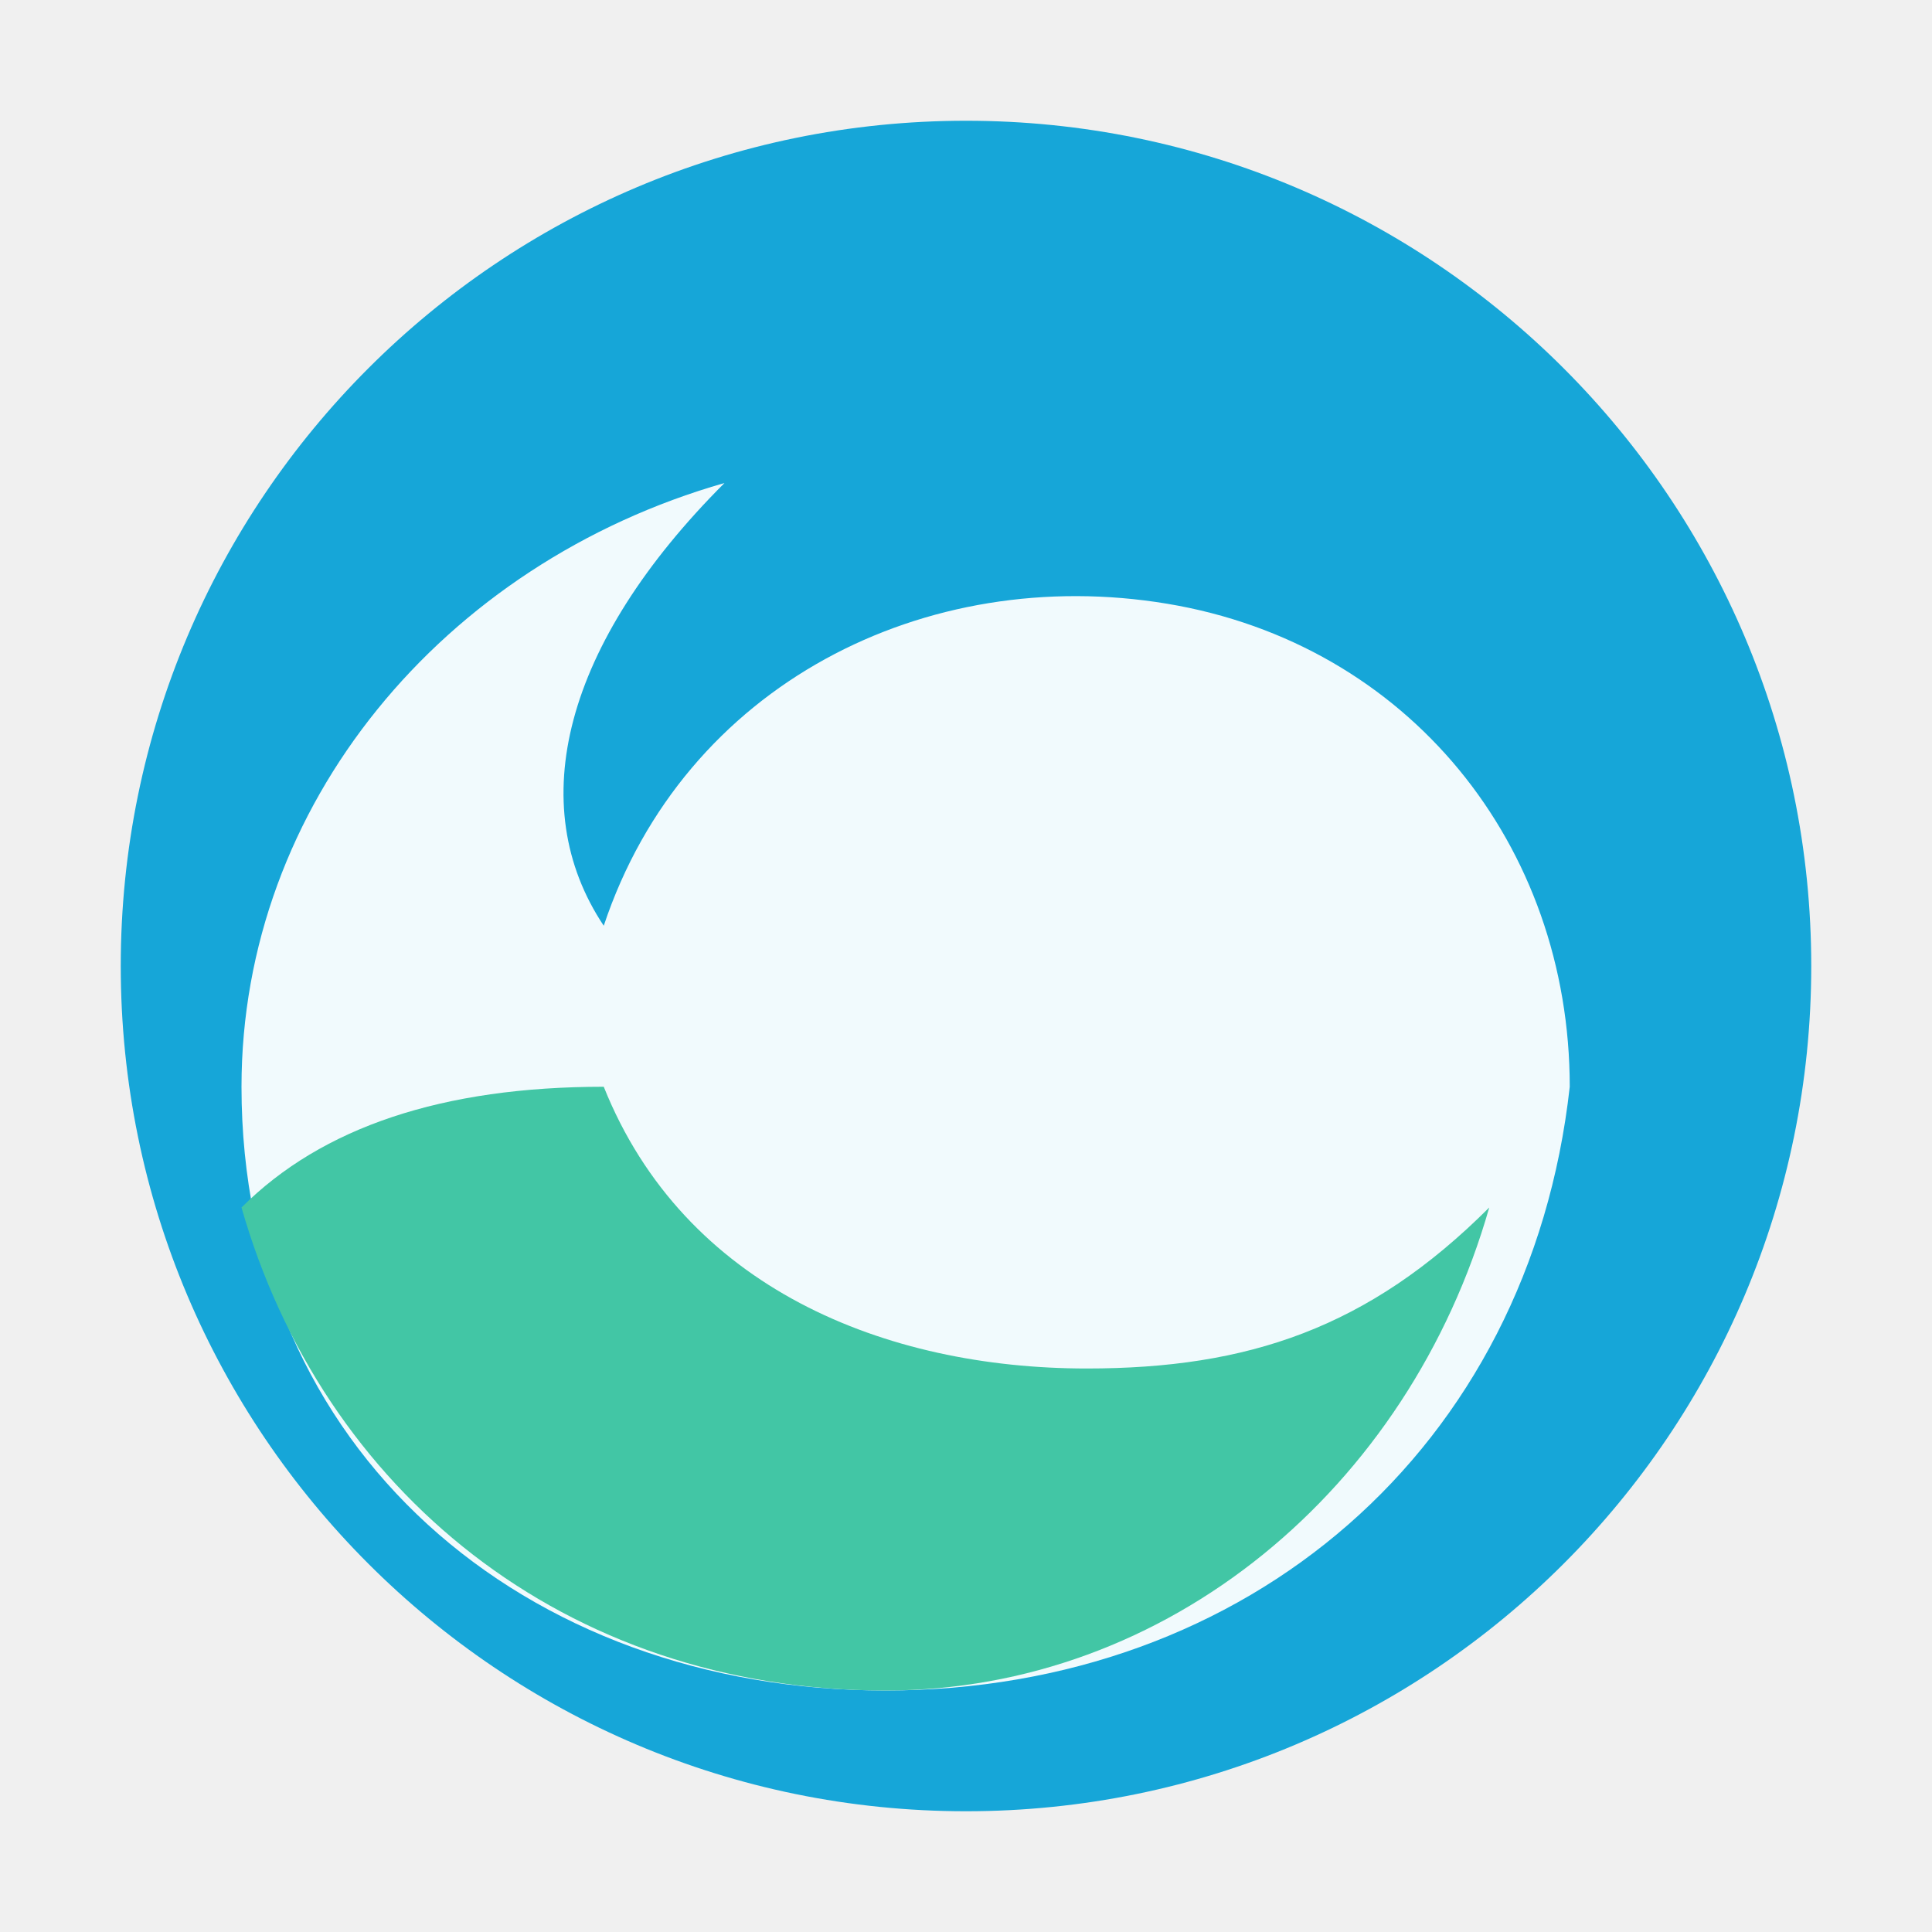
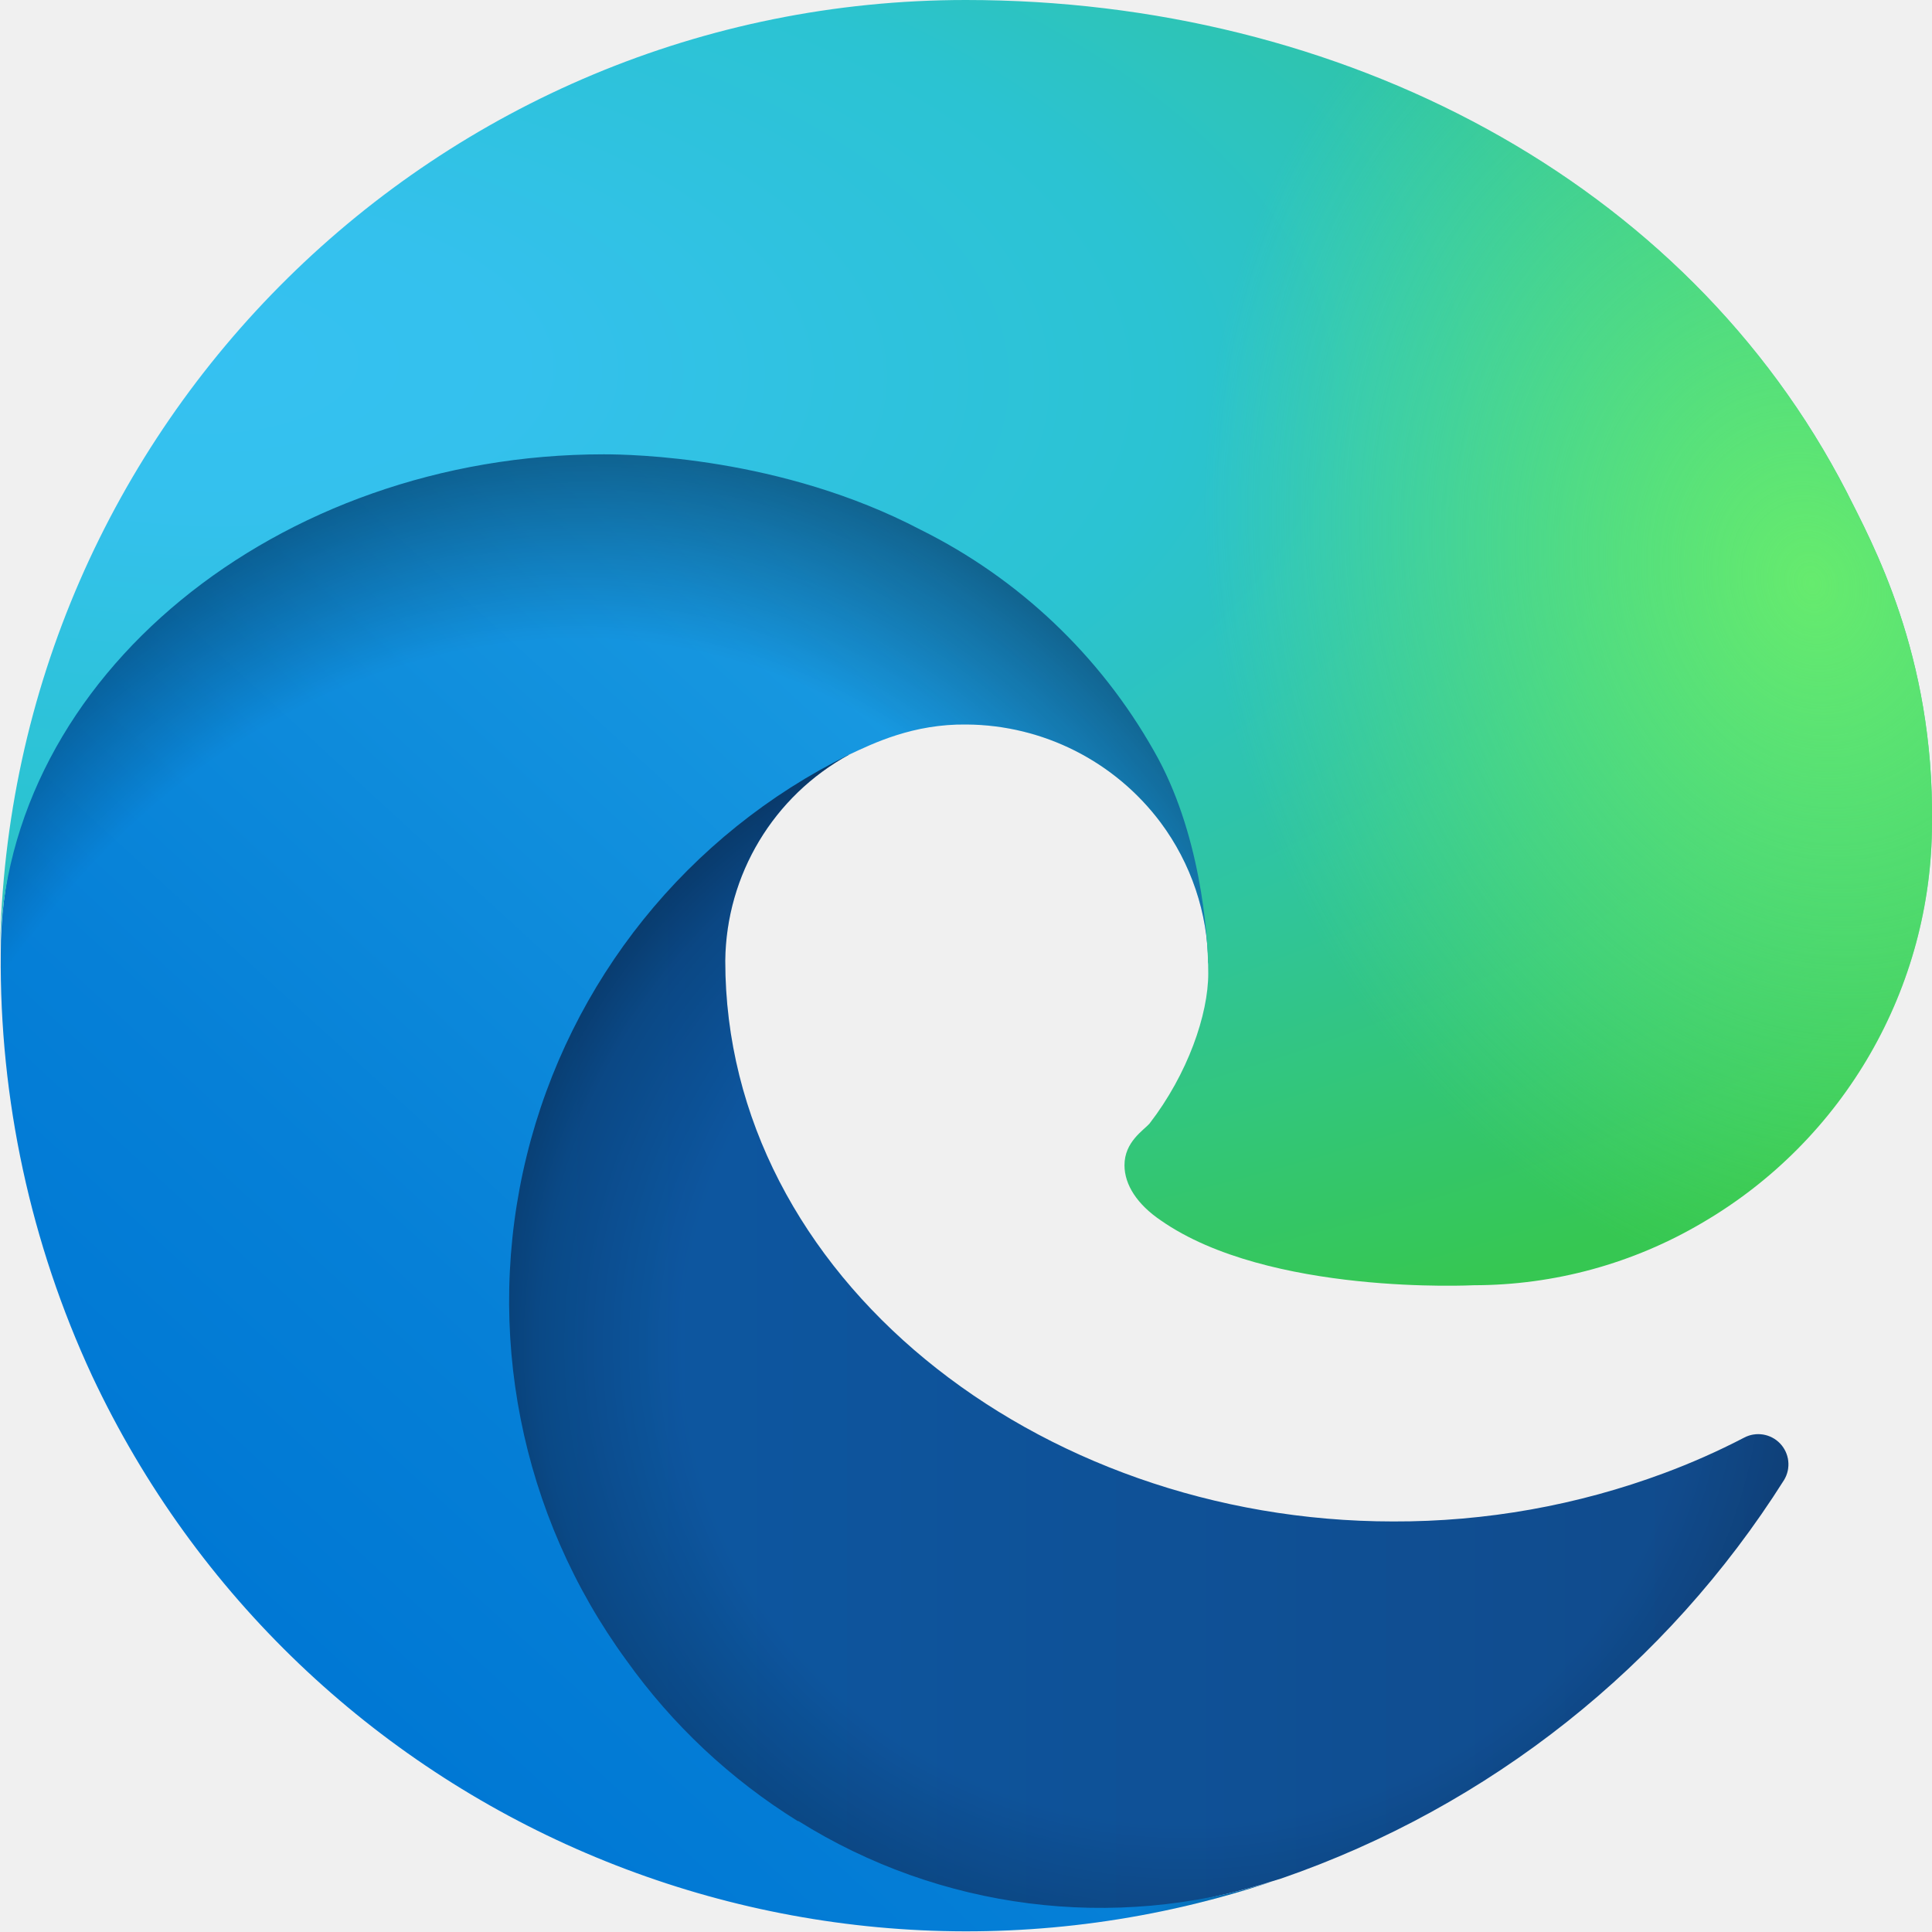
- <svg xmlns="http://www.w3.org/2000/svg" viewBox="0 0 48 48" role="img" aria-labelledby="title">
+ <svg xmlns="http://www.w3.org/2000/svg" viewBox="0 0 256 256">
  <defs>
-     <linearGradient id="g" x1="7" y1="7" x2="41" y2="41">
-       <stop stop-color="#16a6d8" />
-       <stop offset="1" stop-color="#1374c4" />
+     <radialGradient id="b" cx="161.8" cy="68.9" r="95.4" gradientTransform="matrix(1 0 0 -.95 0 248.8)" gradientUnits="userSpaceOnUse">
+       <stop offset=".7" stop-opacity="0" />
+       <stop offset=".9" stop-opacity=".5" />
+       <stop offset="1" />
+     </radialGradient>
+     <radialGradient id="d" cx="-340.3" cy="63" r="143.2" gradientTransform="matrix(.15 -.99 -.8 -.12 176.6 -125.4)" gradientUnits="userSpaceOnUse">
+       <stop offset=".8" stop-opacity="0" />
+       <stop offset=".9" stop-opacity=".5" />
+       <stop offset="1" />
+     </radialGradient>
+     <radialGradient id="e" cx="113.4" cy="570.2" r="202.4" gradientTransform="matrix(-.04 1 2.13 .08 -1179.5 -106.7)" gradientUnits="userSpaceOnUse">
+       <stop offset="0" stop-color="#35c1f1" />
+       <stop offset=".1" stop-color="#34c1ed" />
+       <stop offset=".2" stop-color="#2fc2df" />
+       <stop offset=".3" stop-color="#2bc3d2" />
+       <stop offset=".7" stop-color="#36c752" />
+     </radialGradient>
+     <radialGradient id="f" cx="376.5" cy="568" r="97.3" gradientTransform="matrix(.28 .96 .78 -.23 -303.8 -148.5)" gradientUnits="userSpaceOnUse">
+       <stop offset="0" stop-color="#66eb6e" />
+       <stop offset="1" stop-color="#66eb6e" stop-opacity="0" />
+     </radialGradient>
+     <linearGradient id="a" x1="63.3" y1="84" x2="241.7" y2="84" gradientTransform="matrix(1 0 0 -1 0 266)" gradientUnits="userSpaceOnUse">
+       <stop offset="0" stop-color="#0c59a4" />
+       <stop offset="1" stop-color="#114a8b" />
+     </linearGradient>
+     <linearGradient id="c" x1="157.3" y1="161.4" x2="46" y2="40.1" gradientTransform="matrix(1 0 0 -1 0 266)" gradientUnits="userSpaceOnUse">
+       <stop offset="0" stop-color="#1b9de2" />
+       <stop offset=".2" stop-color="#1595df" />
+       <stop offset=".7" stop-color="#0680d7" />
+       <stop offset="1" stop-color="#0078d4" />
    </linearGradient>
  </defs>
-   <circle cx="24" cy="24" r="21" fill="url(#g)" />
-   <path d="M39 27c-1 9-8 15-17 15-9 0-16-6-16-15 0-7 5-13 12-15-4 4-5 8-3 11 2-6 8-9 14-8 6 1 10 6 10 12Z" fill="#fff" opacity=".94" />
-   <path d="M15 27c2 5 7 7 12 7 4 0 7-1 10-4-2 7-8 12-15 12-8 0-14-5-16-12 2-2 5-3 9-3Z" fill="#42c6a5" />
+   <path d="M235.7 195.5a93.7 93.7 0 0 1-10.6 4.7 101.9 101.9 0 0 1-35.9 6.4c-47.3 0-88.5-32.5-88.5-74.3a31.5 31.5 0 0 1 16.4-27.3c-42.8 1.8-53.8 46.4-53.8 72.5 0 74 68.1 81.4 82.8 81.4 7.9 0 19.8-2.3 27-4.6l1.3-.4a128.3 128.3 0 0 0 66.6-52.8 4 4 0 0 0-5.3-5.6Z" transform="translate(-4.6 -5)" style="fill:url(#a)" />
+   <path d="M235.7 195.5a93.7 93.7 0 0 1-10.6 4.7 101.9 101.9 0 0 1-35.9 6.4c-47.3 0-88.5-32.5-88.5-74.3a31.5 31.5 0 0 1 16.4-27.3c-42.8 1.8-53.8 46.4-53.8 72.5 0 74 68.1 81.4 82.8 81.4 7.9 0 19.8-2.3 27-4.6l1.3-.4a128.3 128.3 0 0 0 66.6-52.8 4 4 0 0 0-5.3-5.6Z" transform="translate(-4.6 -5)" style="isolation:isolate;opacity:.35;fill:url(#b)" />
+   <path d="M110.3 246.3A79.2 79.2 0 0 1 87.6 225a80.7 80.7 0 0 1 29.5-120c3.2-1.5 8.5-4.1 15.6-4a32.4 32.4 0 0 1 25.7 13 31.9 31.9 0 0 1 6.3 18.7c0-.2 24.5-79.6-80-79.6-43.9 0-80 41.6-80 78.2a130.2 130.2 0 0 0 12.1 56 128 128 0 0 0 156.4 67 75.5 75.5 0 0 1-62.8-8Z" transform="translate(-4.6 -5)" style="fill:url(#c)" />
+   <path d="M110.3 246.3A79.2 79.2 0 0 1 87.6 225a80.7 80.7 0 0 1 29.5-120c3.2-1.5 8.5-4.1 15.6-4a32.4 32.4 0 0 1 25.7 13 31.9 31.9 0 0 1 6.3 18.7c0-.2 24.5-79.6-80-79.6-43.9 0-80 41.6-80 78.2a130.2 130.2 0 0 0 12.1 56 128 128 0 0 0 156.4 67 75.5 75.5 0 0 1-62.8-8Z" transform="translate(-4.6 -5)" style="opacity:.41;fill:url(#d);isolation:isolate" />
+   <path d="M157 153.8c-.9 1-3.4 2.5-3.4 5.6 0 2.6 1.7 5.2 4.8 7.3 14.3 10 41.4 8.6 41.5 8.6a59.6 59.6 0 0 0 30.3-8.3 61.4 61.4 0 0 0 30.4-52.9c.3-22.4-8-37.3-11.3-43.9C228 28.8 182.3 5 132.6 5a128 128 0 0 0-128 126.2c.5-36.5 36.8-66 80-66 3.5 0 23.5.3 42 10a72.6 72.6 0 0 1 30.9 29.3c6.1 10.6 7.2 24.1 7.2 29.5s-2.7 13.3-7.8 19.9Z" transform="translate(-4.6 -5)" style="fill:url(#e)" />
+   <path d="M157 153.8c-.9 1-3.4 2.5-3.4 5.6 0 2.6 1.7 5.2 4.8 7.3 14.3 10 41.4 8.6 41.5 8.6a59.6 59.6 0 0 0 30.3-8.3 61.4 61.4 0 0 0 30.4-52.9c.3-22.4-8-37.3-11.3-43.9C228 28.8 182.3 5 132.6 5a128 128 0 0 0-128 126.2c.5-36.5 36.8-66 80-66 3.5 0 23.5.3 42 10a72.6 72.6 0 0 1 30.9 29.3c6.1 10.6 7.2 24.1 7.2 29.5s-2.7 13.3-7.8 19.9Z" transform="translate(-4.6 -5)" style="fill:url(#f)" />
</svg>
